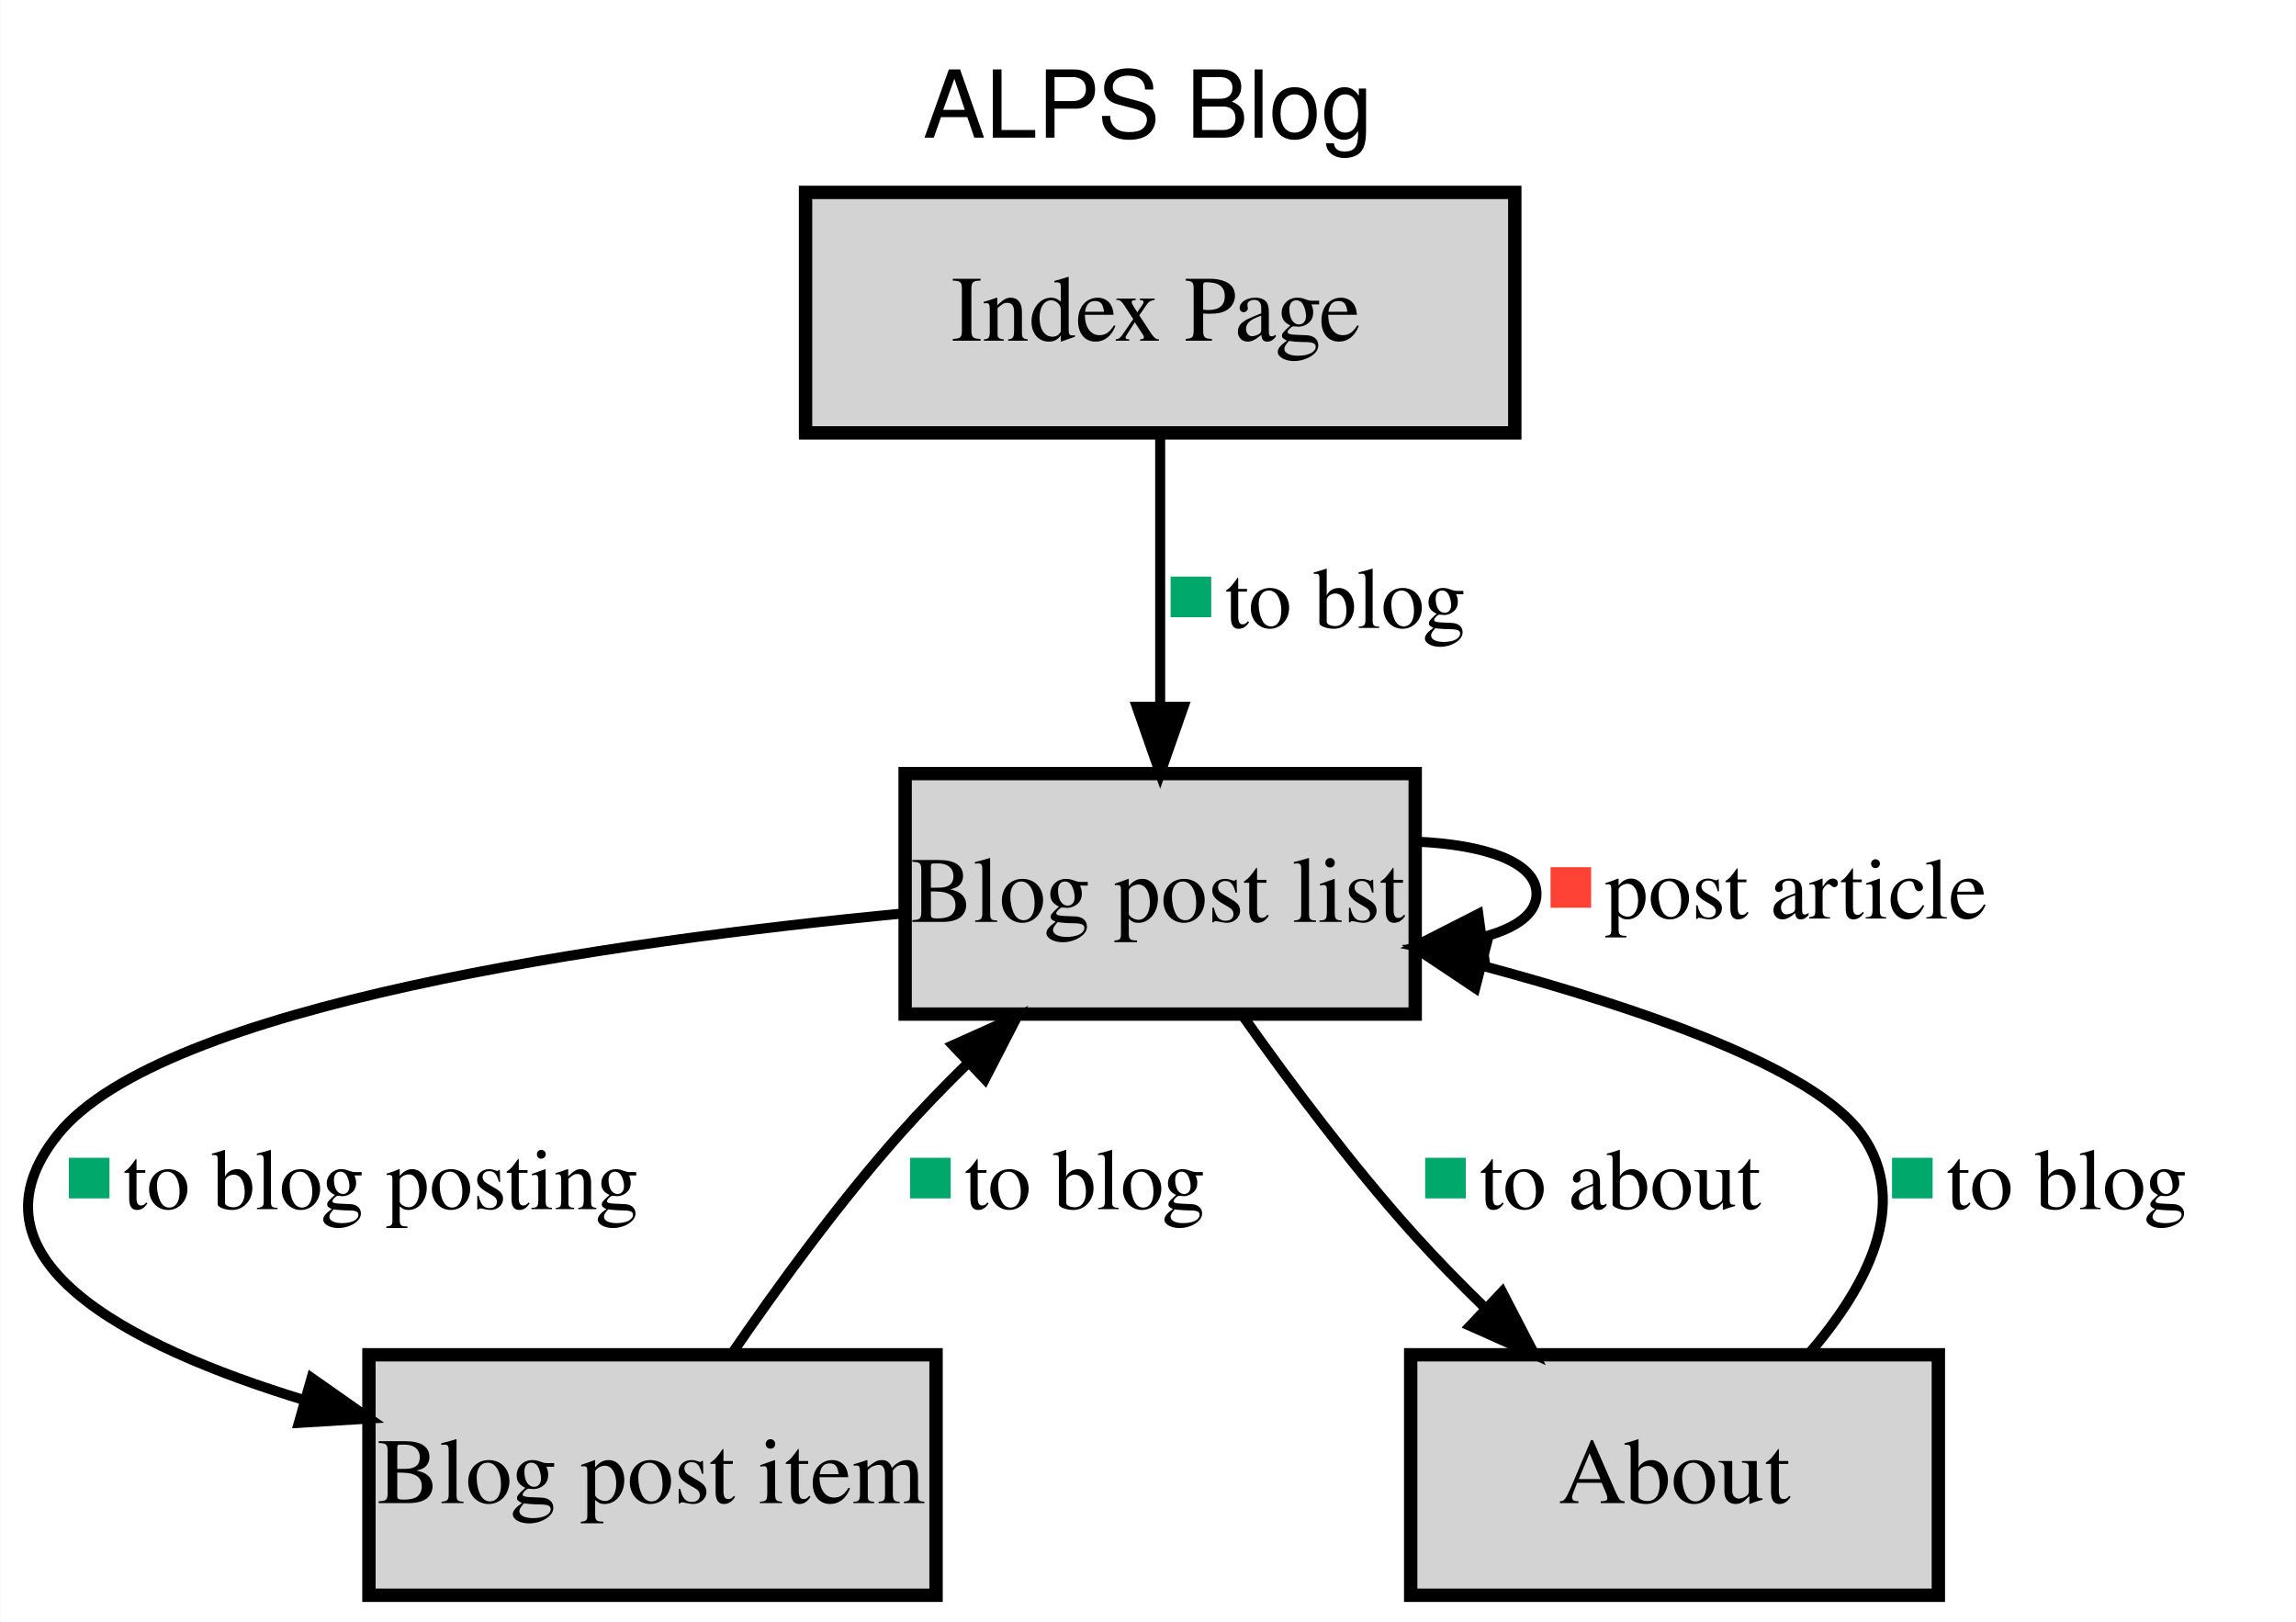
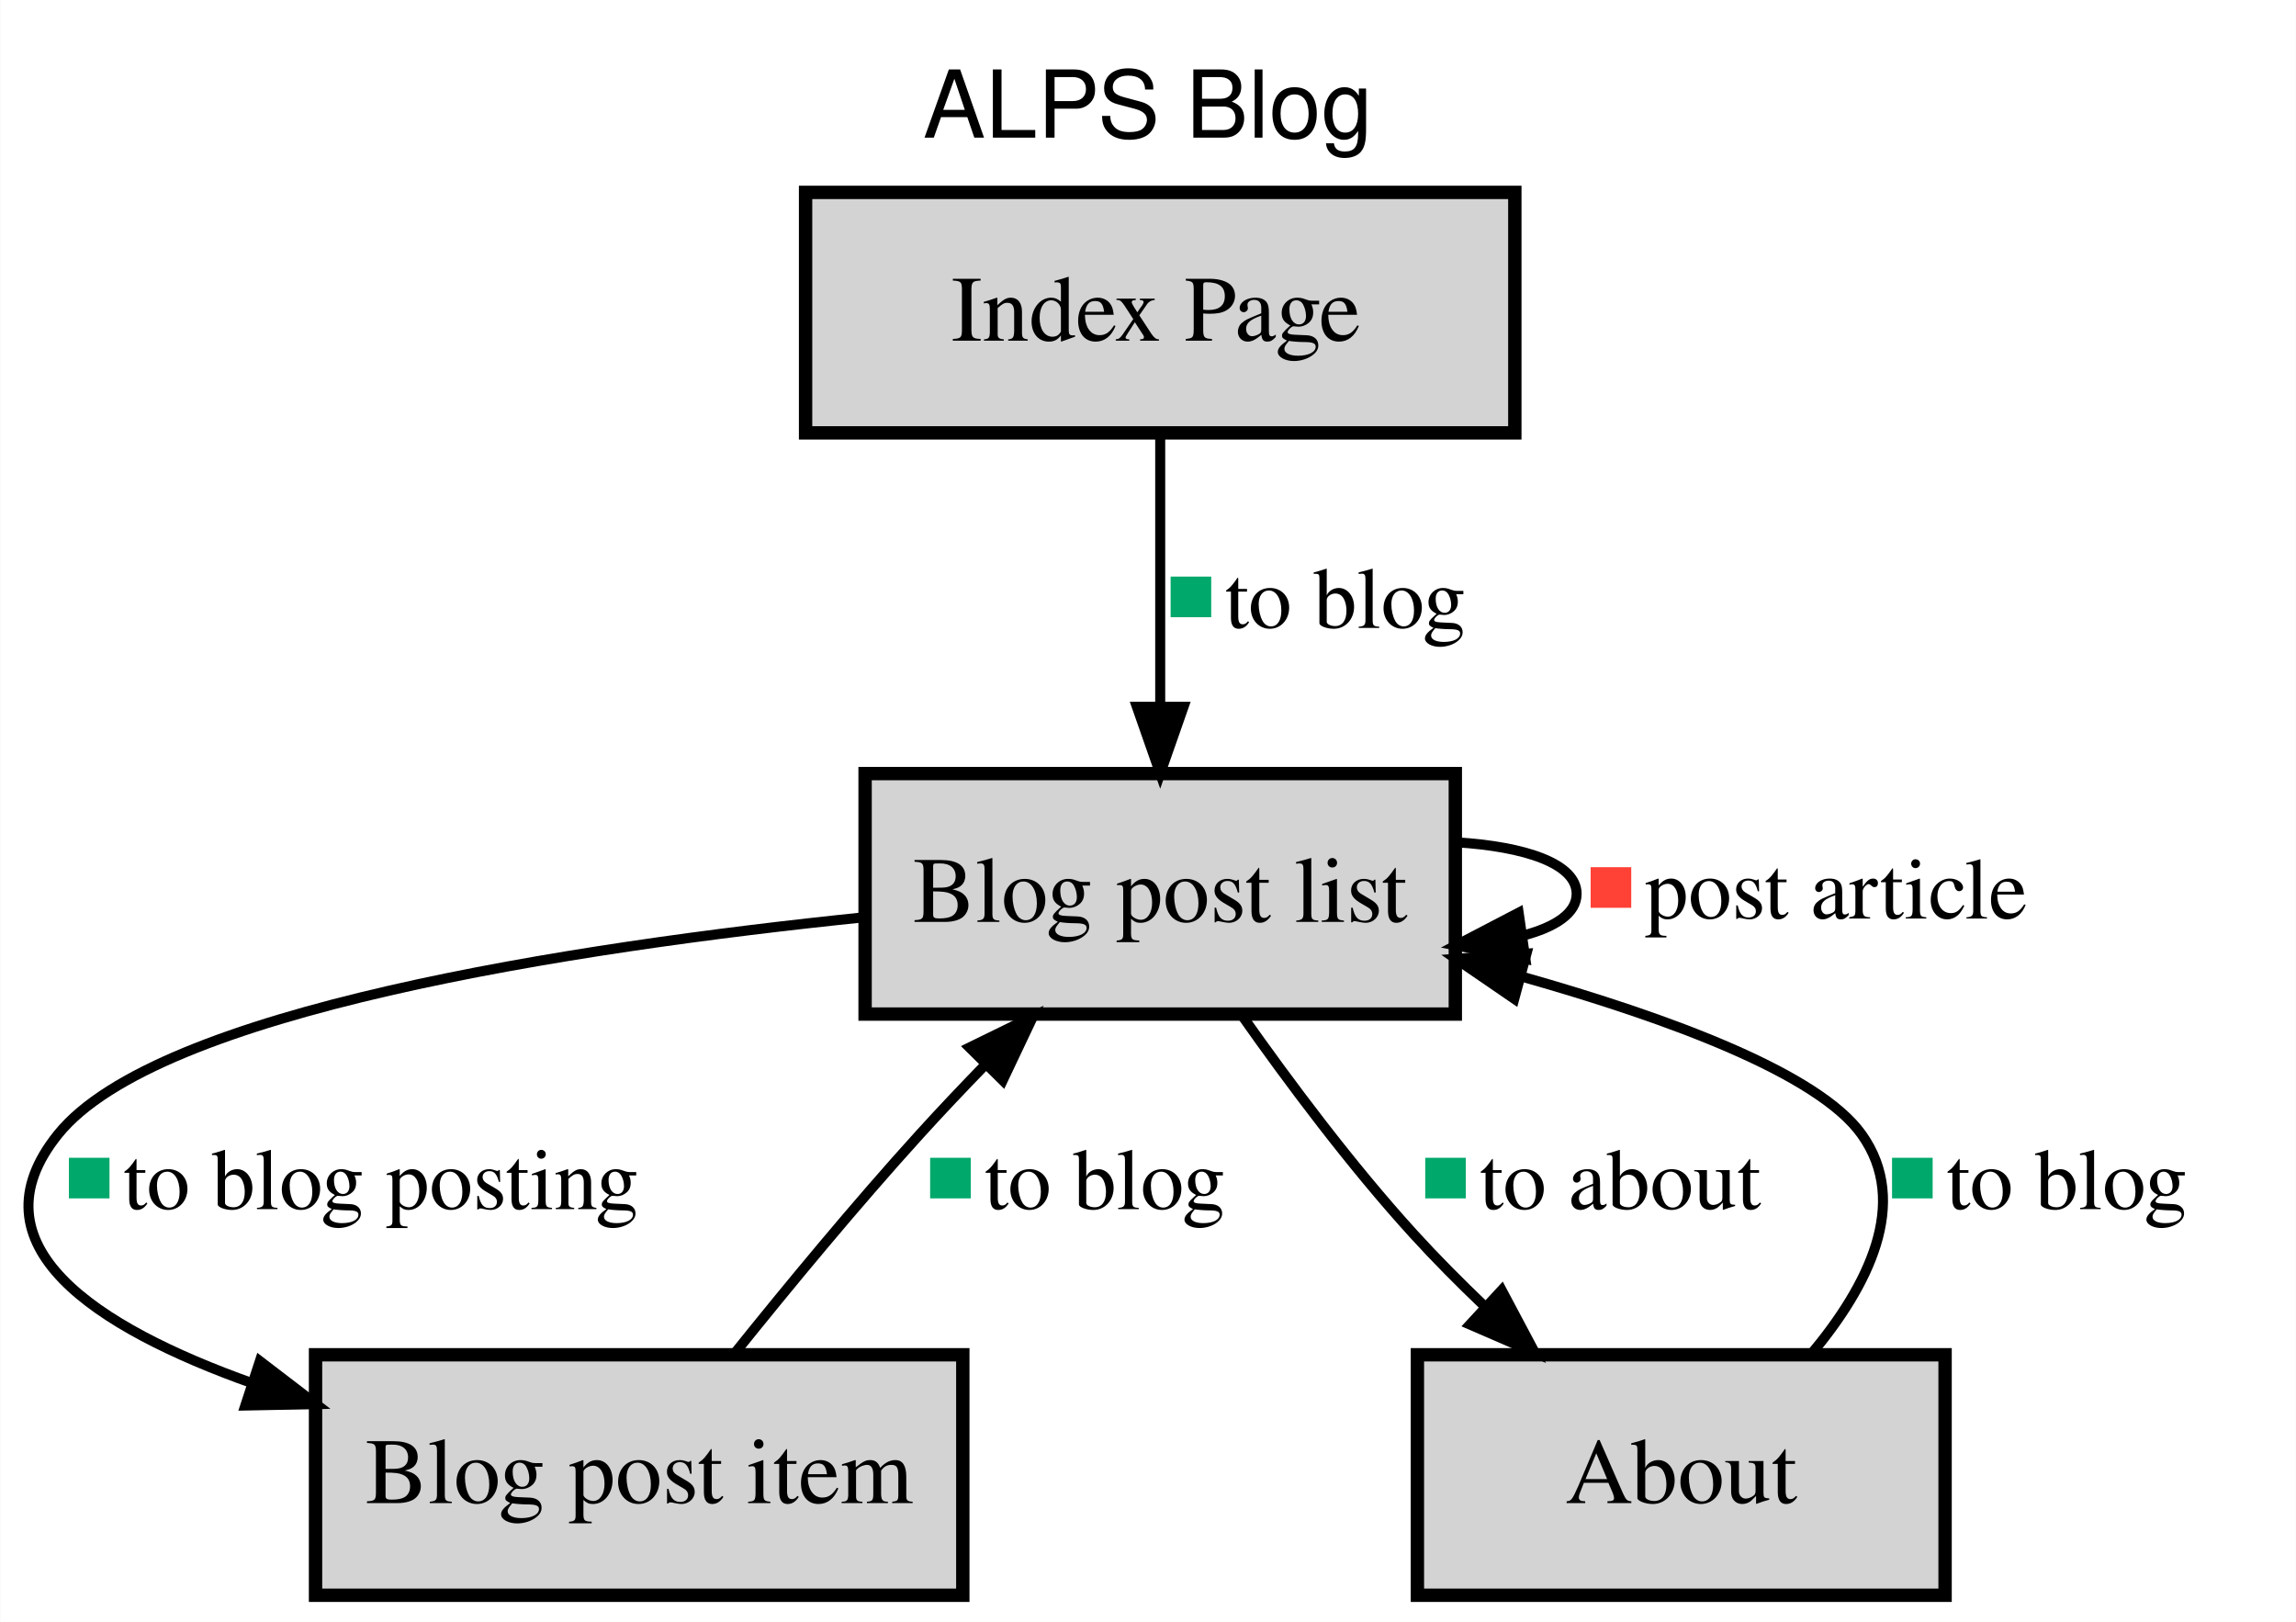
- <svg xmlns="http://www.w3.org/2000/svg" xmlns:xlink="http://www.w3.org/1999/xlink" width="344pt" height="243pt" viewBox="0.00 0.00 343.64 242.80">
+ <svg xmlns="http://www.w3.org/2000/svg" xmlns:xlink="http://www.w3.org/1999/xlink" width="344pt" height="243pt" viewBox="0.00 0.00 343.65 242.80">
  <g id="graph0" class="graph" transform="scale(1 1) rotate(0) translate(4 238.8)">
    <g id="a_graph0">
      <a xlink:href="index.html" xlink:title="ALPS Blog" target="_parent">
-         <polygon fill="#ffffff" stroke="transparent" points="-4,4 -4,-238.8 339.642,-238.8 339.642,4 -4,4" />
-         <text text-anchor="middle" x="167.821" y="-218.2" font-family="Helvetica,sans-Serif" font-size="14.00" fill="#000000">ALPS Blog</text>
+         <polygon fill="#ffffff" stroke="transparent" points="-4,4 -4,-238.8 339.652,-238.8 339.652,4 -4,4" />
+         <text text-anchor="middle" x="167.826" y="-218.2" font-family="Helvetica,sans-Serif" font-size="14.00" fill="#000000">ALPS Blog</text>
      </a>
    </g>
    <g id="node1" class="node">
      <g id="a_node1">
        <a xlink:href="#Blog" xlink:title="Blog post list" target="_parent">
-           <polygon fill="#d3d3d3" stroke="#000000" stroke-width="2" points="207.822,-123 131.463,-123 131.463,-87 207.822,-87 207.822,-123" />
-           <text text-anchor="start" x="132.303" y="-100.8" font-family="Times,serif" font-size="14.00" fill="#000000">Blog post list</text>
+           <polygon fill="#d3d3d3" stroke="#000000" stroke-width="2" points="213.832,-123 125.473,-123 125.473,-87 213.832,-87 213.832,-123" />
+           <text text-anchor="middle" x="169.653" y="-100.8" font-family="Times,serif" font-size="14.00" fill="#000000">Blog post list</text>
        </a>
      </g>
    </g>
    <g id="edge3" class="edge doPost">
      <g id="a_edge3">
        <a xlink:href="#doPost" xlink:title="&lt;TABLE&gt;" target="_parent">
-           <path fill="none" stroke="#000000" stroke-width="1.5" d="M207.824,-112.817C218.136,-112.404 225.982,-109.799 225.982,-105 225.982,-102.001 222.917,-99.858 218.101,-98.572" />
-           <polygon fill="#000000" stroke="#000000" stroke-width="1.5" points="218.203,-95.054 207.824,-97.183 217.265,-101.991 218.203,-95.054" />
+           <path fill="none" stroke="#000000" stroke-width="1.5" d="M213.918,-112.719C224.319,-112.085 231.992,-109.512 231.992,-105 231.992,-102.11 228.843,-100.015 223.845,-98.716" />
+           <polygon fill="#000000" stroke="#000000" stroke-width="1.5" points="224.316,-95.248 213.918,-97.281 223.314,-102.176 224.316,-95.248" />
        </a>
      </g>
      <g id="a_edge3-label">
        <a xlink:href="#doPost" xlink:title="&lt;TABLE&gt;" target="_parent">
          <g id="a_edge3_0">
            <a xlink:href="#doPost" xlink:title="post article (unsafe)" target="_parent">
-               <text text-anchor="start" x="226.456" y="-101.3" font-family="Times,serif" font-size="13.00" fill="#ff4136">■</text>
-               <text text-anchor="start" x="236.206" y="-101.3" font-family="Times,serif" font-size="13.00" fill="#000000"> post article</text>
+               <text text-anchor="start" x="232.466" y="-101.3" font-family="Times,serif" font-size="13.00" fill="#ff4136">■</text>
+               <text text-anchor="start" x="242.216" y="-101.3" font-family="Times,serif" font-size="13.00" fill="#000000"> post article</text>
            </a>
          </g>
        </a>
      </g>
    </g>
    <g id="node2" class="node">
      <g id="a_node2">
        <a xlink:href="#BlogPosting" xlink:title="Blog post item" target="_parent">
-           <polygon fill="#d3d3d3" stroke="#000000" stroke-width="2" points="136.092,-36 51.192,-36 51.192,0 136.092,0 136.092,-36" />
-           <text text-anchor="start" x="52.418" y="-13.8" font-family="Times,serif" font-size="14.00" fill="#000000">Blog post item</text>
+           <polygon fill="#d3d3d3" stroke="#000000" stroke-width="2" points="140.102,-36 43.203,-36 43.203,0 140.102,0 140.102,-36" />
+           <text text-anchor="middle" x="91.653" y="-13.8" font-family="Times,serif" font-size="14.00" fill="#000000">Blog post item</text>
        </a>
      </g>
    </g>
    <g id="edge4" class="edge goBlogPosting">
      <g id="a_edge4">
        <a xlink:href="#goBlogPosting" xlink:title="&lt;TABLE&gt;" target="_parent">
-           <path fill="none" stroke="#000000" stroke-width="1.5" d="M131.197,-102.076C87.509,-97.86 20.228,-88.353 4.642,-69 -10.246,-50.514 14.494,-37.452 41.634,-29.178" />
-           <polygon fill="#000000" stroke="#000000" stroke-width="1.5" points="42.604,-32.541 51.273,-26.45 40.697,-25.806 42.604,-32.541" />
+           <path fill="none" stroke="#000000" stroke-width="1.5" d="M125.276,-101.485C81.666,-97 19.549,-87.496 4.652,-69 -8.678,-52.448 10.194,-40.126 33.727,-31.744" />
+           <polygon fill="#000000" stroke="#000000" stroke-width="1.5" points="34.867,-35.054 43.28,-28.614 32.688,-28.402 34.867,-35.054" />
        </a>
      </g>
      <g id="a_edge4-label">
        <a xlink:href="#goBlogPosting" xlink:title="&lt;TABLE&gt;" target="_parent">
          <g id="a_edge4_1">
            <a xlink:href="#goBlogPosting" xlink:title="to blog posting (safe)" target="_parent">
-               <text text-anchor="start" x="4.647" y="-57.8" font-family="Times,serif" font-size="13.00" fill="#00a86b">■</text>
-               <text text-anchor="start" x="14.398" y="-57.8" font-family="Times,serif" font-size="13.00" fill="#000000"> to blog posting</text>
+               <text text-anchor="start" x="4.658" y="-57.8" font-family="Times,serif" font-size="13.00" fill="#00a86b">■</text>
+               <text text-anchor="start" x="14.408" y="-57.8" font-family="Times,serif" font-size="13.00" fill="#000000"> to blog posting</text>
            </a>
          </g>
        </a>
      </g>
    </g>
    <g id="node3" class="node">
      <g id="a_node3">
        <a xlink:href="#About" xlink:title="About" target="_parent">
-           <polygon fill="#d3d3d3" stroke="#000000" stroke-width="2" points="286.139,-36 207.145,-36 207.145,0 286.139,0 286.139,-36" />
-           <text text-anchor="middle" x="246.642" y="-13.8" font-family="Times,serif" font-size="14.00" fill="#000000">About</text>
+           <polygon fill="#d3d3d3" stroke="#000000" stroke-width="2" points="287.15,-36 208.155,-36 208.155,0 287.15,0 287.15,-36" />
+           <text text-anchor="middle" x="247.653" y="-13.8" font-family="Times,serif" font-size="14.00" fill="#000000">About</text>
        </a>
      </g>
    </g>
    <g id="edge2" class="edge goAbout">
      <g id="a_edge2">
        <a xlink:href="#goAbout" xlink:title="&lt;TABLE&gt;" target="_parent">
-           <path fill="none" stroke="#000000" stroke-width="1.5" d="M181.887,-86.902C188.984,-76.857 198.335,-64.341 207.642,-54 210.936,-50.34 214.555,-46.64 218.218,-43.075" />
-           <polygon fill="#000000" stroke="#000000" stroke-width="1.5" points="220.84,-45.413 225.712,-36.005 216.036,-40.321 220.84,-45.413" />
+           <path fill="none" stroke="#000000" stroke-width="1.5" d="M181.847,-86.857C188.928,-76.797 198.28,-64.282 207.653,-54 210.941,-50.392 214.554,-46.758 218.221,-43.257" />
+           <polygon fill="#000000" stroke="#000000" stroke-width="1.5" points="220.768,-45.669 225.739,-36.313 216.018,-40.527 220.768,-45.669" />
        </a>
      </g>
      <g id="a_edge2-label">
        <a xlink:href="#goAbout" xlink:title="&lt;TABLE&gt;" target="_parent">
          <g id="a_edge2_2">
            <a xlink:href="#goAbout" xlink:title="to about (safe)" target="_parent">
-               <text text-anchor="start" x="207.692" y="-57.8" font-family="Times,serif" font-size="13.00" fill="#00a86b">■</text>
-               <text text-anchor="start" x="217.442" y="-57.8" font-family="Times,serif" font-size="13.00" fill="#000000"> to about</text>
+               <text text-anchor="start" x="207.702" y="-57.8" font-family="Times,serif" font-size="13.00" fill="#00a86b">■</text>
+               <text text-anchor="start" x="217.452" y="-57.8" font-family="Times,serif" font-size="13.00" fill="#000000"> to about</text>
            </a>
          </g>
        </a>
      </g>
    </g>
    <g id="edge5" class="edge goBlog">
      <g id="a_edge5">
        <a xlink:href="#goBlog" xlink:title="&lt;TABLE&gt;" target="_parent">
-           <path fill="none" stroke="#000000" stroke-width="1.5" d="M105.493,-36.127C112.381,-46.181 121.487,-58.697 130.642,-69 133.84,-72.599 137.358,-76.228 140.931,-79.726" />
-           <polygon fill="#000000" stroke="#000000" stroke-width="1.5" points="138.592,-82.332 148.258,-86.668 143.406,-77.25 138.592,-82.332" />
+           <path fill="none" stroke="#000000" stroke-width="1.5" d="M106.011,-36.296C113.939,-46.175 124.092,-58.47 133.653,-69 136.744,-72.405 140.066,-75.913 143.397,-79.341" />
+           <polygon fill="#000000" stroke="#000000" stroke-width="1.5" points="141.099,-81.996 150.617,-86.649 146.078,-77.076 141.099,-81.996" />
        </a>
      </g>
      <g id="a_edge5-label">
        <a xlink:href="#goBlog" xlink:title="&lt;TABLE&gt;" target="_parent">
          <g id="a_edge5_3">
            <a xlink:href="#goBlog" xlink:title="to blog (safe)" target="_parent">
-               <text text-anchor="start" x="130.577" y="-57.8" font-family="Times,serif" font-size="13.00" fill="#00a86b">■</text>
-               <text text-anchor="start" x="140.327" y="-57.8" font-family="Times,serif" font-size="13.00" fill="#000000"> to blog</text>
+               <text text-anchor="start" x="133.587" y="-57.8" font-family="Times,serif" font-size="13.00" fill="#00a86b">■</text>
+               <text text-anchor="start" x="143.337" y="-57.8" font-family="Times,serif" font-size="13.00" fill="#000000"> to blog</text>
            </a>
          </g>
        </a>
      </g>
    </g>
    <g id="edge1" class="edge goBlog">
      <g id="a_edge1">
        <a xlink:href="#goBlog" xlink:title="&lt;TABLE&gt;" target="_parent">
-           <path fill="none" stroke="#000000" stroke-width="1.5" d="M266.693,-36.086C275.372,-46.127 282.04,-58.644 274.642,-69 267.579,-78.889 241.989,-87.772 217.843,-94.24" />
-           <polygon fill="#000000" stroke="#000000" stroke-width="1.5" points="216.81,-90.892 207.997,-96.772 218.553,-97.671 216.81,-90.892" />
+           <path fill="none" stroke="#000000" stroke-width="1.5" d="M267.145,-36.151C275.563,-46.213 281.99,-58.728 274.652,-69 268.164,-78.084 246.043,-86.319 223.768,-92.613" />
+           <polygon fill="#000000" stroke="#000000" stroke-width="1.5" points="222.659,-89.287 213.919,-95.276 224.486,-96.044 222.659,-89.287" />
        </a>
      </g>
      <g id="a_edge1-label">
        <a xlink:href="#goBlog" xlink:title="&lt;TABLE&gt;" target="_parent">
          <g id="a_edge1_4">
            <a xlink:href="#goBlog" xlink:title="to blog (safe)" target="_parent">
-               <text text-anchor="start" x="277.577" y="-57.8" font-family="Times,serif" font-size="13.00" fill="#00a86b">■</text>
-               <text text-anchor="start" x="287.327" y="-57.8" font-family="Times,serif" font-size="13.00" fill="#000000"> to blog</text>
+               <text text-anchor="start" x="277.587" y="-57.8" font-family="Times,serif" font-size="13.00" fill="#00a86b">■</text>
+               <text text-anchor="start" x="287.337" y="-57.8" font-family="Times,serif" font-size="13.00" fill="#000000"> to blog</text>
            </a>
          </g>
        </a>
      </g>
    </g>
    <g id="node4" class="node">
      <g id="a_node4">
        <a xlink:href="#Index" xlink:title="Index Page" target="_parent">
-           <polygon fill="#d3d3d3" stroke="#000000" stroke-width="2" points="222.73,-210 116.555,-210 116.555,-174 222.73,-174 222.73,-210" />
-           <text text-anchor="start" x="138.349" y="-187.8" font-family="Times,serif" font-size="14.00" fill="#000000">Index Page</text>
+           <polygon fill="#d3d3d3" stroke="#000000" stroke-width="2" points="222.74,-210 116.565,-210 116.565,-174 222.74,-174 222.74,-210" />
+           <text text-anchor="start" x="138.359" y="-187.8" font-family="Times,serif" font-size="14.00" fill="#000000">Index Page</text>
        </a>
      </g>
    </g>
    <g id="edge6" class="edge goBlog">
      <g id="a_edge6">
        <a xlink:href="#goBlog" xlink:title="&lt;TABLE&gt;" target="_parent">
-           <path fill="none" stroke="#000000" stroke-width="1.5" d="M169.642,-173.974C169.642,-162.192 169.642,-146.561 169.642,-133.158" />
-           <polygon fill="#000000" stroke="#000000" stroke-width="1.5" points="173.142,-133.003 169.642,-123.003 166.142,-133.003 173.142,-133.003" />
+           <path fill="none" stroke="#000000" stroke-width="1.5" d="M169.653,-173.974C169.653,-162.192 169.653,-146.561 169.653,-133.158" />
+           <polygon fill="#000000" stroke="#000000" stroke-width="1.5" points="173.153,-133.003 169.653,-123.003 166.153,-133.003 173.153,-133.003" />
        </a>
      </g>
      <g id="a_edge6-label">
        <a xlink:href="#goBlog" xlink:title="&lt;TABLE&gt;" target="_parent">
          <g id="a_edge6_5">
            <a xlink:href="#goBlog" xlink:title="to blog (safe)" target="_parent">
-               <text text-anchor="start" x="169.577" y="-144.8" font-family="Times,serif" font-size="13.00" fill="#00a86b">■</text>
-               <text text-anchor="start" x="179.327" y="-144.8" font-family="Times,serif" font-size="13.00" fill="#000000"> to blog</text>
+               <text text-anchor="start" x="169.587" y="-144.8" font-family="Times,serif" font-size="13.00" fill="#00a86b">■</text>
+               <text text-anchor="start" x="179.337" y="-144.8" font-family="Times,serif" font-size="13.00" fill="#000000"> to blog</text>
            </a>
          </g>
        </a>
      </g>
    </g>
  </g>
</svg>
